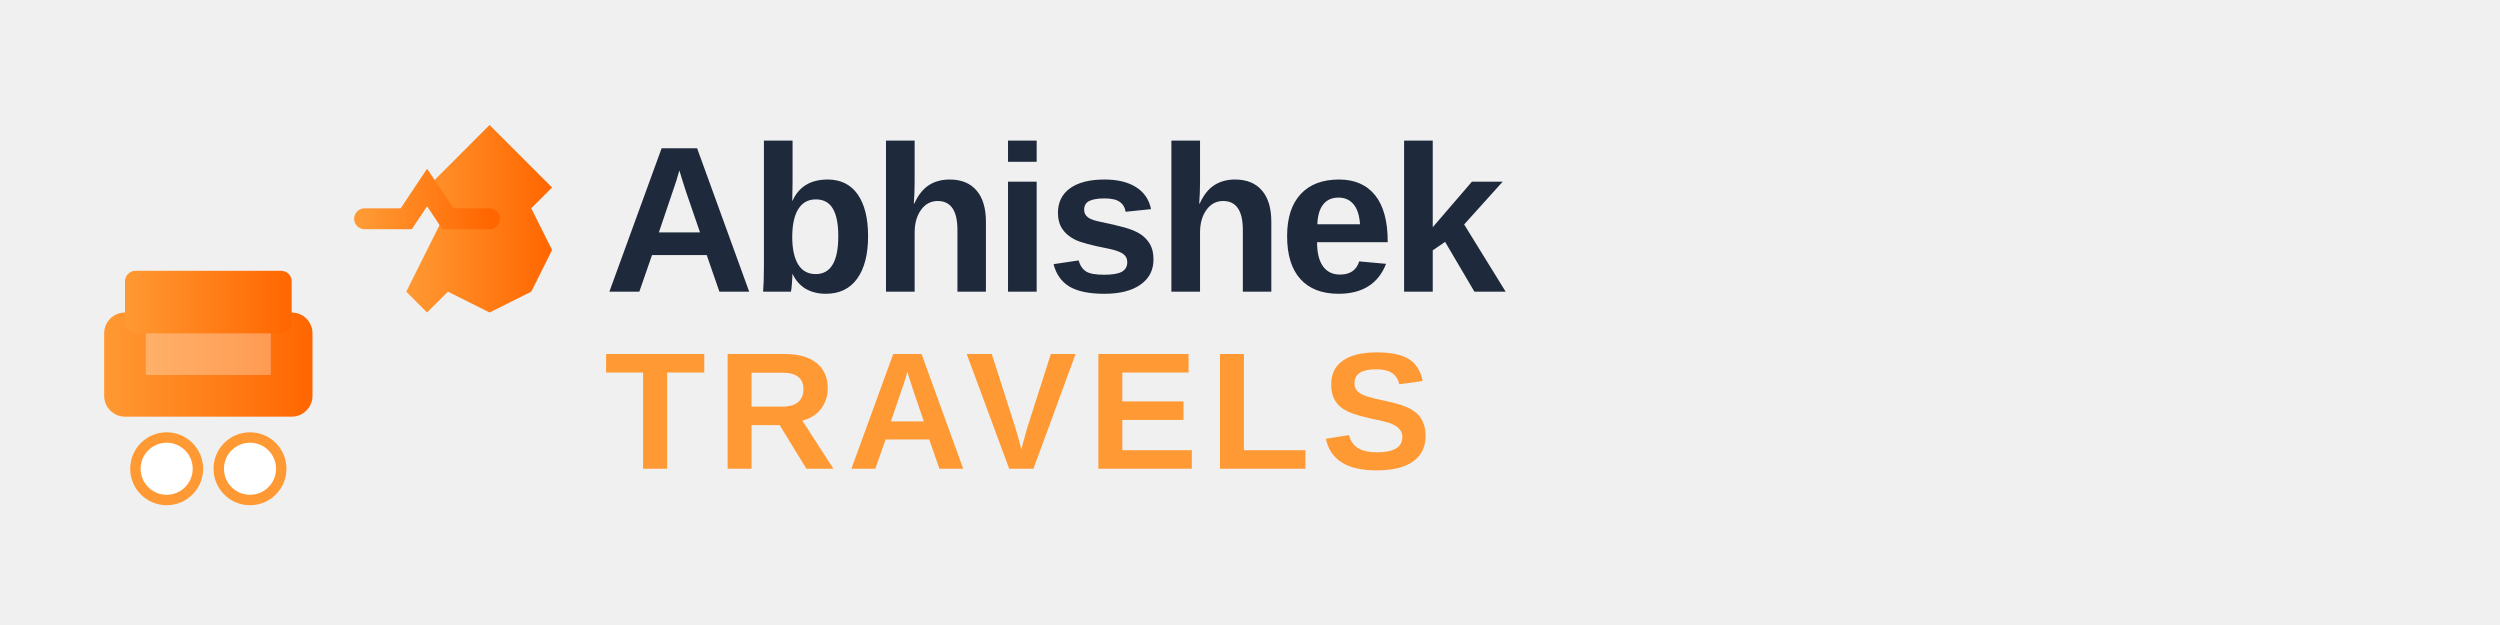
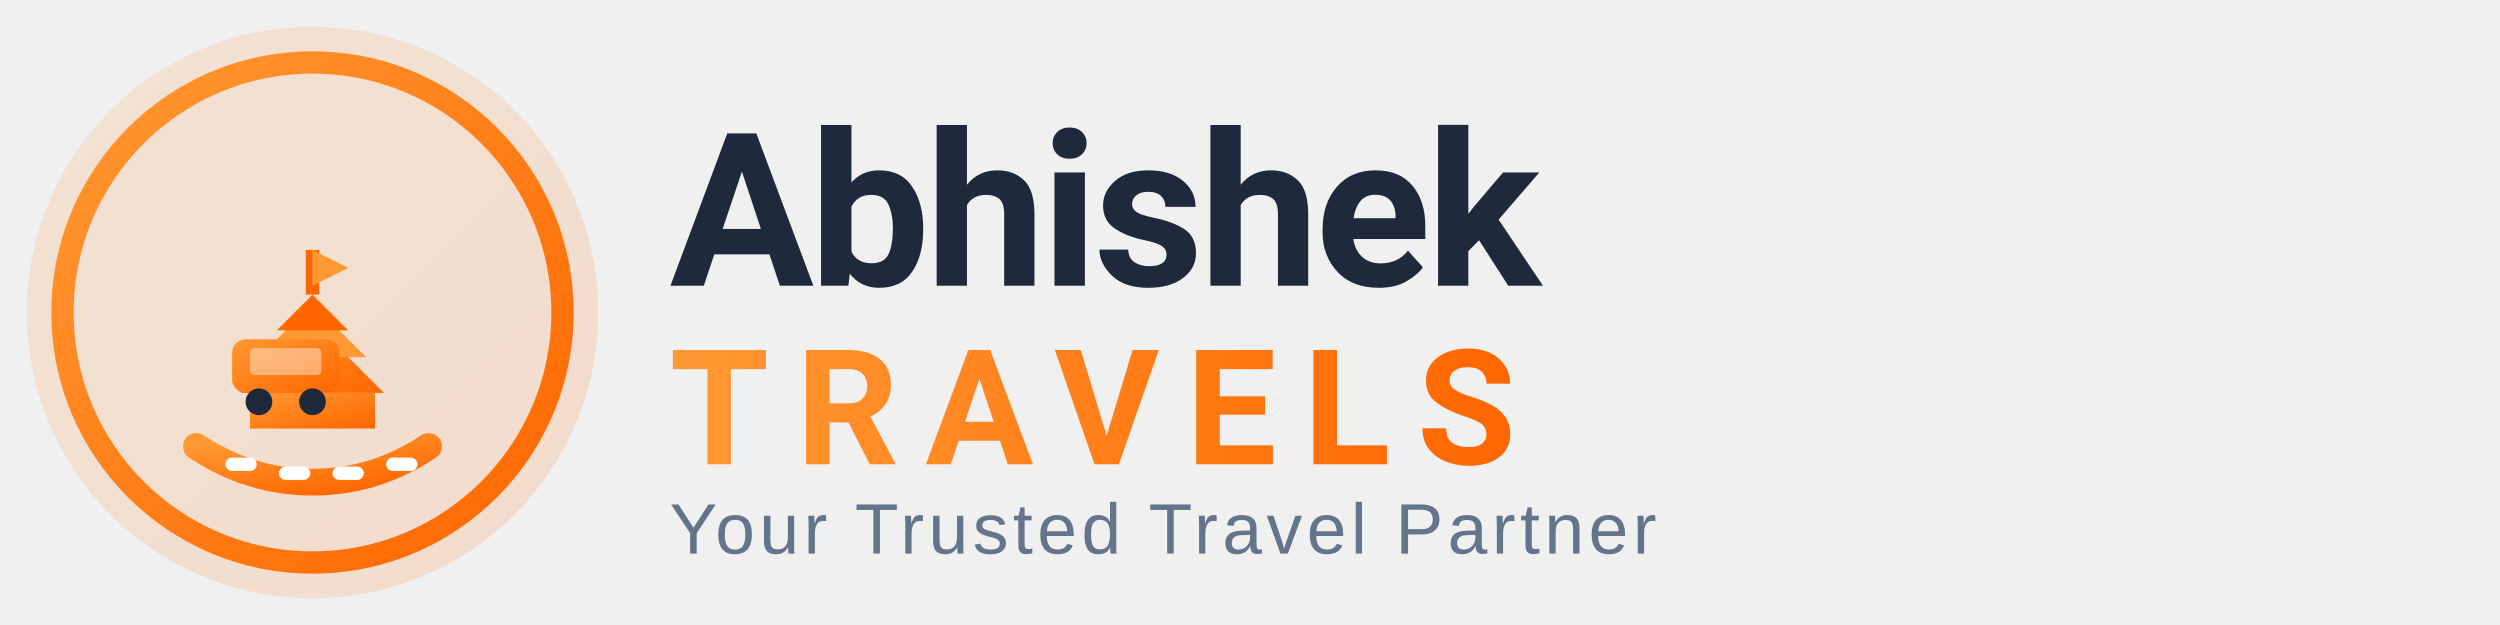
- <svg xmlns="http://www.w3.org/2000/svg" viewBox="0 0 240 60" width="240" height="60">
+ <svg xmlns="http://www.w3.org/2000/svg" viewBox="0 0 280 70" width="280" height="70">
  <defs>
-     <linearGradient id="logoGradient" x1="0%" y1="0%" x2="100%" y2="0%">
+     <linearGradient id="logoGradient" x1="0%" y1="0%" x2="100%" y2="100%">
      <stop offset="0%" style="stop-color:#FF9933;stop-opacity:1" />
      <stop offset="100%" style="stop-color:#FF6600;stop-opacity:1" />
    </linearGradient>
+     <linearGradient id="textGradient" x1="0%" y1="0%" x2="100%" y2="0%">
+       <stop offset="0%" style="stop-color:#FF9933;stop-opacity:1" />
+       <stop offset="100%" style="stop-color:#FF6600;stop-opacity:1" />
+     </linearGradient>
+     <filter id="shadow" x="-50%" y="-50%" width="200%" height="200%">
+       <feDropShadow dx="0" dy="2" stdDeviation="3" flood-color="#FF9933" flood-opacity="0.3" />
+     </filter>
  </defs>
-   <g transform="translate(8, 18)">
-     <rect x="2" y="12" width="20" height="10" rx="2" fill="url(#logoGradient)" />
-     <rect x="4" y="8" width="16" height="6" rx="1" fill="url(#logoGradient)" />
-     <circle cx="8" cy="27" r="3" fill="#FFFFFF" stroke="#FF9933" stroke-width="1" />
-     <circle cx="16" cy="27" r="3" fill="#FFFFFF" stroke="#FF9933" stroke-width="1" />
-     <rect x="6" y="14" width="12" height="4" fill="#FFFFFF" opacity="0.3" />
+   <circle cx="35" cy="35" r="32" fill="url(#logoGradient)" opacity="0.15" />
+   <circle cx="35" cy="35" r="28" fill="none" stroke="url(#logoGradient)" stroke-width="2.5" />
+   <g transform="translate(20, 18)">
+     <rect x="8" y="26" width="14" height="4" fill="url(#logoGradient)" />
+     <path d="M 7 26 L 15 18 L 23 26 Z" fill="url(#logoGradient)" />
+     <path d="M 9 22 L 15 16 L 21 22 Z" fill="#FF9933" />
+     <path d="M 11 19 L 15 15 L 19 19 Z" fill="#FF6600" />
+     <line x1="15" y1="15" x2="15" y2="10" stroke="#FF6600" stroke-width="1.5" />
+     <path d="M 15 10 L 19 12 L 15 14 Z" fill="#FF9933" />
  </g>
-   <g transform="translate(35, 12)">
-     <path d="M 12 0 L 18 6 L 16 8 L 18 12 L 16 16 L 12 18 L 8 16 L 6 18 L 4 16 L 6 12 L 8 8 L 6 6 Z" fill="url(#logoGradient)" />
-     <path d="M 0 9 L 4 9 L 6 6 L 8 9 L 12 9" stroke="url(#logoGradient)" stroke-width="2" fill="none" stroke-linecap="round" />
-     <path d="M 12 9 L 18 9" stroke="url(#logoGradient)" stroke-width="2" fill="none" stroke-linecap="round" />
+   <g transform="translate(20, 18)">
+     <path d="M 2 32 Q 8 36, 15 36 Q 22 36, 28 32" fill="none" stroke="url(#logoGradient)" stroke-width="3" stroke-linecap="round" />
+     <path d="M 6 34 L 8 34 M 12 35 L 14 35 M 18 35 L 20 35 M 24 34 L 26 34" stroke="white" stroke-width="1.5" stroke-linecap="round" />
  </g>
-   <text x="58" y="28" font-family="'Segoe UI', Arial, sans-serif" font-size="20" font-weight="700" fill="#1e293b" letter-spacing="-0.5">Abhishek</text>
-   <text x="58" y="45" font-family="'Segoe UI', Arial, sans-serif" font-size="16" font-weight="600" fill="#FF9933" letter-spacing="1">TRAVELS</text>
+   <g transform="translate(26, 38)">
+     <rect x="0" y="0" width="12" height="6" rx="1.5" fill="url(#logoGradient)" />
+     <circle cx="3" cy="7" r="1.5" fill="#1e293b" />
+     <circle cx="9" cy="7" r="1.5" fill="#1e293b" />
+     <rect x="2" y="1" width="8" height="3" rx="0.5" fill="#FFFFFF" opacity="0.4" />
+   </g>
+   <text x="75" y="32" font-family="'Segoe UI', 'Roboto', Arial, sans-serif" font-size="24" font-weight="700" fill="#1e293b" letter-spacing="-0.5">
+     Abhishek
+   </text>
+   <text x="75" y="52" font-family="'Segoe UI', 'Roboto', Arial, sans-serif" font-size="18" font-weight="600" fill="url(#textGradient)" letter-spacing="3">
+     TRAVELS
+   </text>
+   <text x="75" y="62" font-family="'Segoe UI', Arial, sans-serif" font-size="8" font-weight="500" fill="#64748b" letter-spacing="0.5">
+     Your Trusted Travel Partner
+   </text>
</svg>
